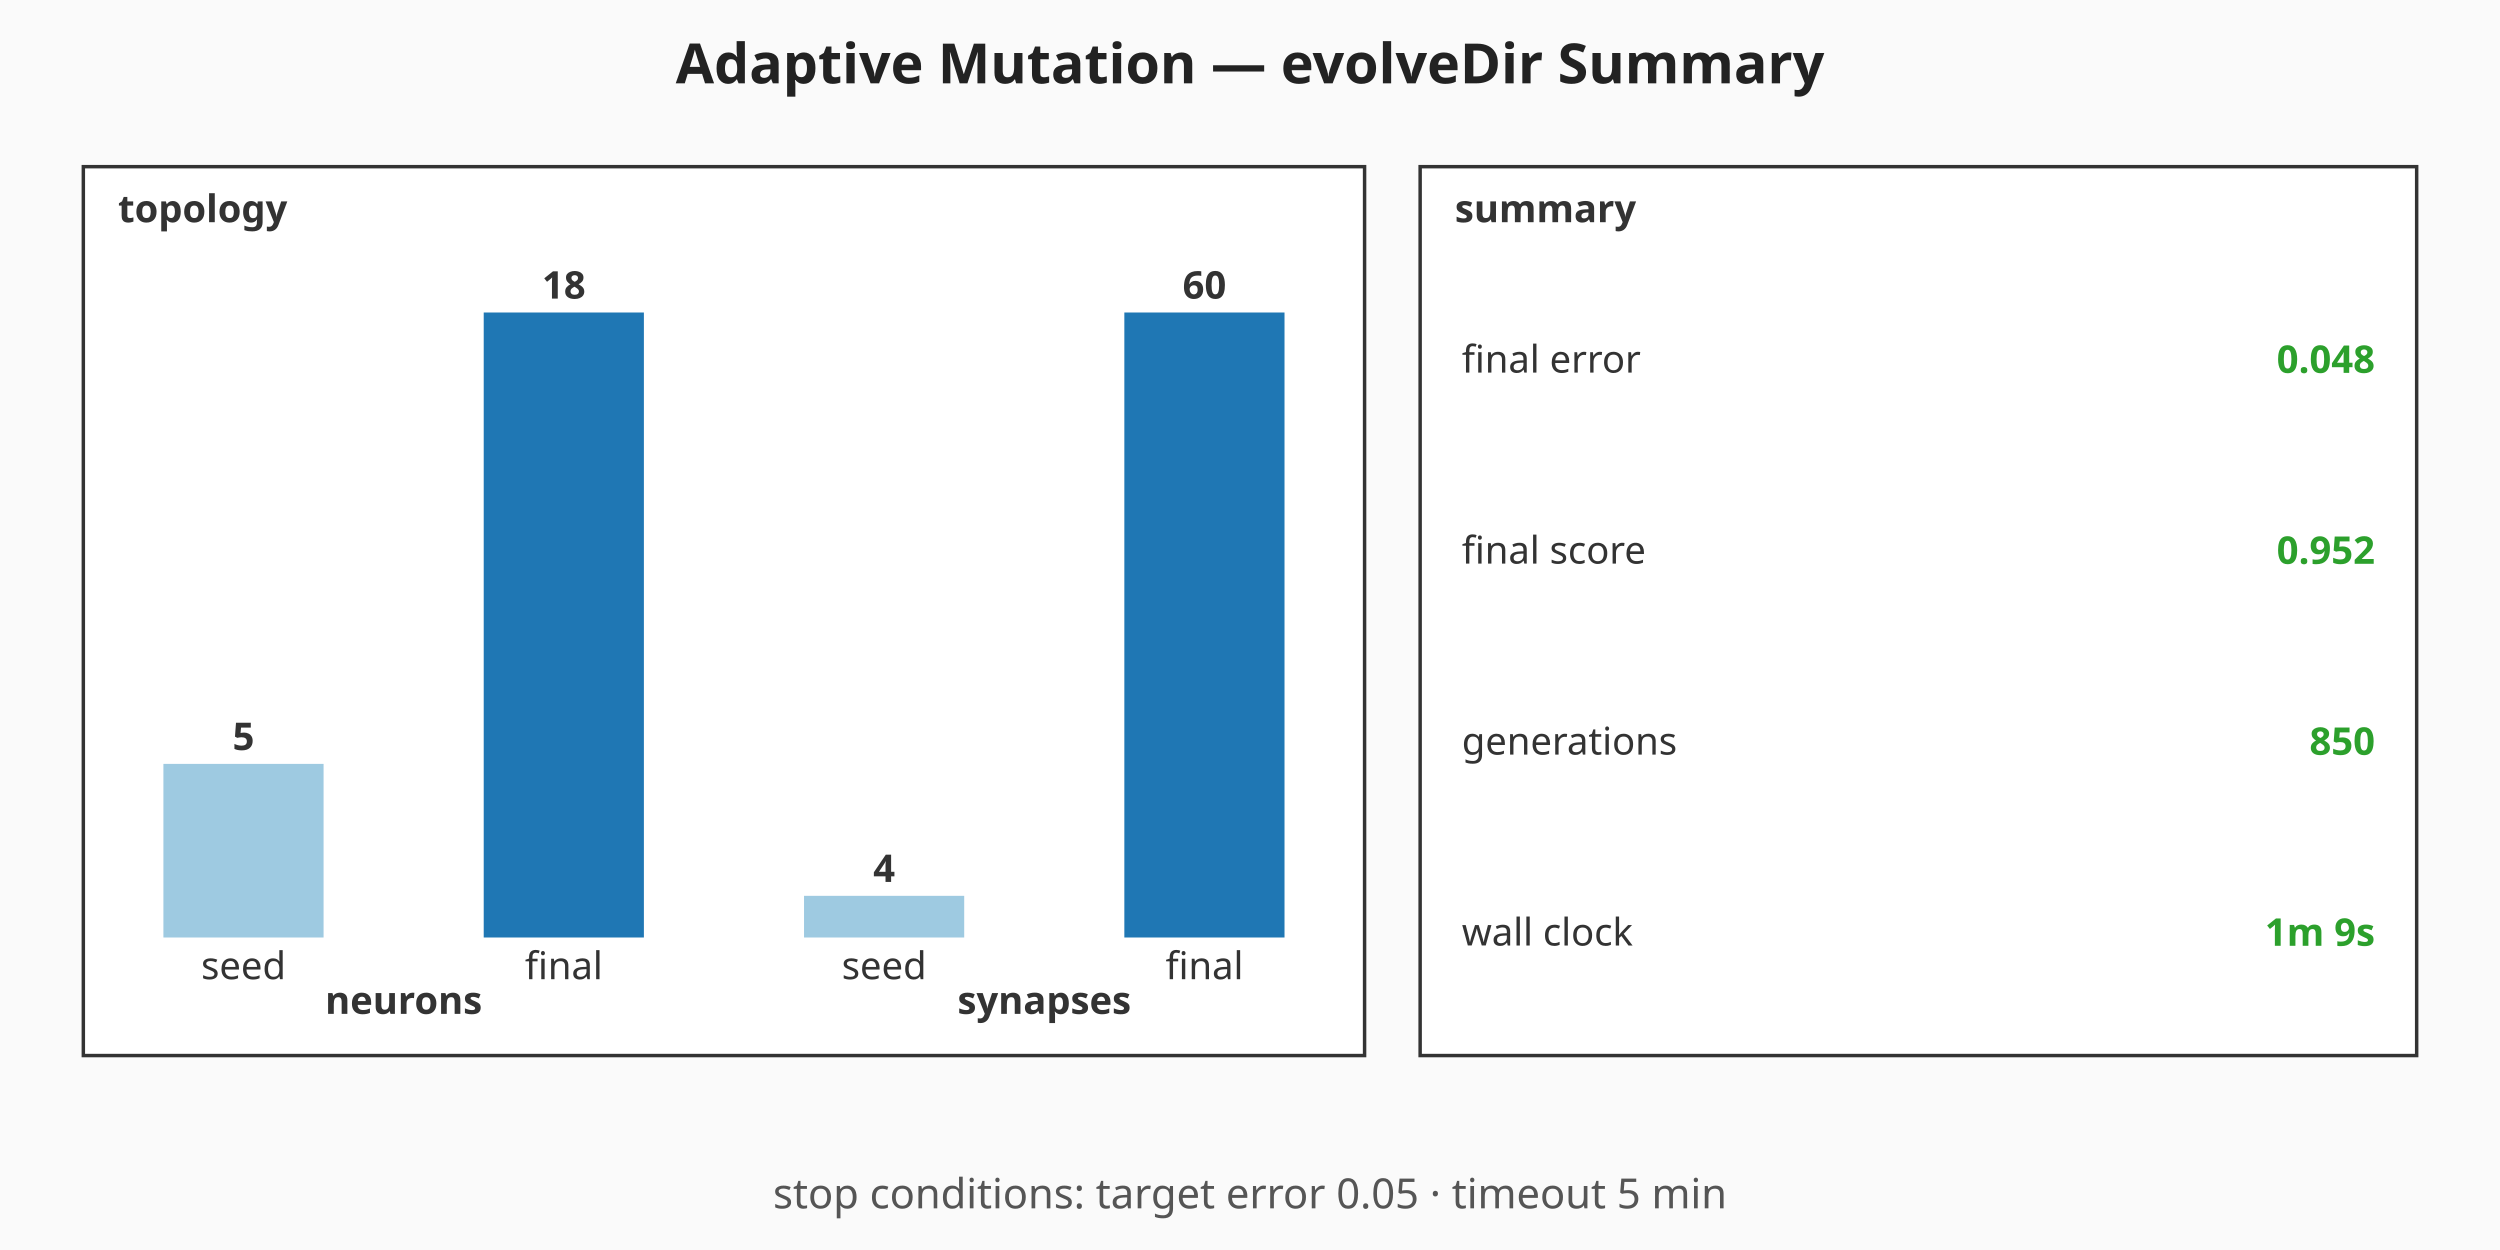
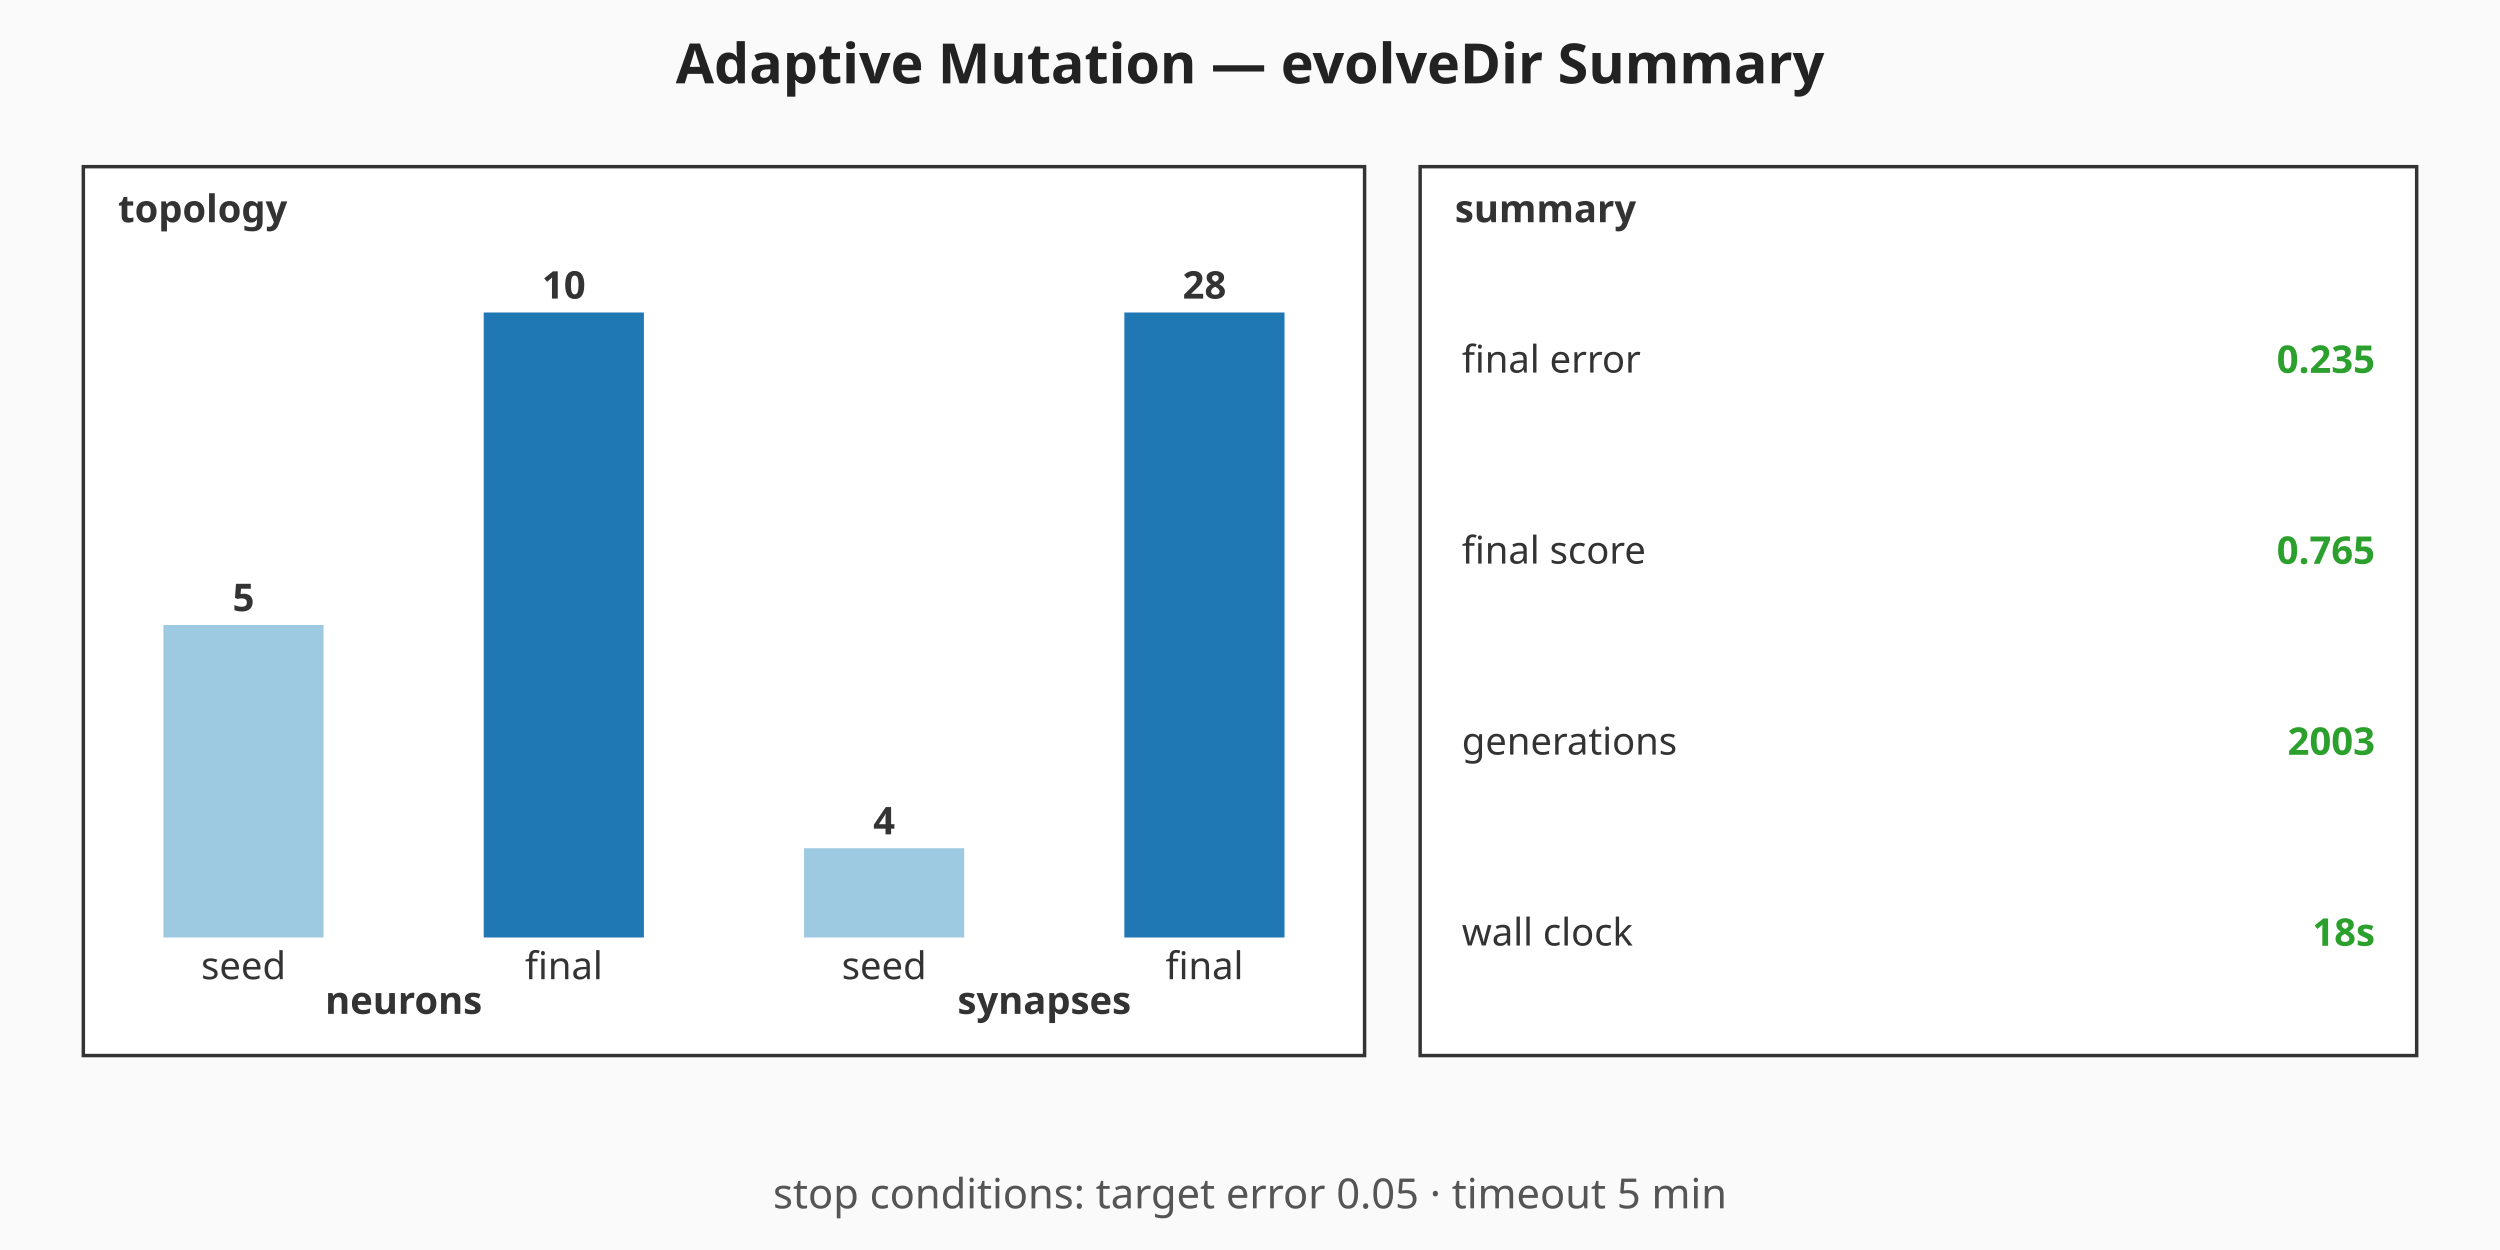
<svg xmlns="http://www.w3.org/2000/svg" viewBox="0 0 720 360" width="720" height="360" role="img" aria-label="Adaptive Mutation — evolveDir Summary summary chart">
  <rect width="720" height="360" fill="#fafafa" />
  <text x="360" y="24" text-anchor="middle" font-family="sans-serif" font-size="16" font-weight="bold" fill="#222">Adaptive Mutation — evolveDir Summary</text>
  <g class="topology" font-family="sans-serif" font-size="11" fill="#333">
    <rect x="24" y="48" width="369" height="256" fill="#ffffff" stroke="#333" stroke-width="1" />
    <text x="34" y="64" font-weight="bold">topology</text>
-     <rect class="topo-bar topo-bar-seed-neurons" x="47.06" y="220" width="46.13" height="50" fill="#9ecae1" />
-     <text x="70.13" y="216" text-anchor="middle" font-weight="bold">5</text>
+     <rect class="topo-bar topo-bar-seed-neurons" x="47.06" y="180" width="46.13" height="90" fill="#9ecae1" />
+     <text x="70.13" y="176" text-anchor="middle" font-weight="bold">5</text>
    <text x="70.13" y="282" text-anchor="middle">seed</text>
    <rect class="topo-bar topo-bar-final-neurons" x="139.31" y="90" width="46.13" height="180" fill="#1f77b4" />
-     <text x="162.38" y="86" text-anchor="middle" font-weight="bold">18</text>
+     <text x="162.38" y="86" text-anchor="middle" font-weight="bold">10</text>
    <text x="162.38" y="282" text-anchor="middle">final</text>
    <text x="116.25" y="292" text-anchor="middle" font-weight="bold">neurons</text>
-     <rect class="topo-bar topo-bar-seed-synapses" x="231.56" y="258" width="46.13" height="12" fill="#9ecae1" />
-     <text x="254.63" y="254" text-anchor="middle" font-weight="bold">4</text>
+     <rect class="topo-bar topo-bar-seed-synapses" x="231.56" y="244.29" width="46.13" height="25.71" fill="#9ecae1" />
+     <text x="254.63" y="240.29" text-anchor="middle" font-weight="bold">4</text>
    <text x="254.63" y="282" text-anchor="middle">seed</text>
    <rect class="topo-bar topo-bar-final-synapses" x="323.81" y="90" width="46.13" height="180" fill="#1f77b4" />
-     <text x="346.88" y="86" text-anchor="middle" font-weight="bold">60</text>
+     <text x="346.88" y="86" text-anchor="middle" font-weight="bold">28</text>
    <text x="346.88" y="282" text-anchor="middle">final</text>
    <text x="300.75" y="292" text-anchor="middle" font-weight="bold">synapses</text>
  </g>
  <g class="callouts" font-family="sans-serif" font-size="11" fill="#333">
    <rect x="409" y="48" width="287" height="256" fill="#ffffff" stroke="#333" stroke-width="1" />
    <text x="419" y="64" font-weight="bold">summary</text>
    <text class="callout-label" x="421" y="103.5" dominant-baseline="middle">final error</text>
-     <text class="callout-value" x="684" y="103.5" text-anchor="end" dominant-baseline="middle" font-weight="bold" fill="#2ca02c">0.048</text>
+     <text class="callout-value" x="684" y="103.5" text-anchor="end" dominant-baseline="middle" font-weight="bold" fill="#2ca02c">0.235</text>
    <text class="callout-label" x="421" y="158.5" dominant-baseline="middle">final score</text>
-     <text class="callout-value" x="684" y="158.5" text-anchor="end" dominant-baseline="middle" font-weight="bold" fill="#2ca02c">0.952</text>
+     <text class="callout-value" x="684" y="158.5" text-anchor="end" dominant-baseline="middle" font-weight="bold" fill="#2ca02c">0.765</text>
    <text class="callout-label" x="421" y="213.5" dominant-baseline="middle">generations</text>
-     <text class="callout-value" x="684" y="213.5" text-anchor="end" dominant-baseline="middle" font-weight="bold" fill="#2ca02c">850</text>
+     <text class="callout-value" x="684" y="213.5" text-anchor="end" dominant-baseline="middle" font-weight="bold" fill="#2ca02c">2003</text>
    <text class="callout-label" x="421" y="268.5" dominant-baseline="middle">wall clock</text>
-     <text class="callout-value" x="684" y="268.5" text-anchor="end" dominant-baseline="middle" font-weight="bold" fill="#2ca02c">1m 9s</text>
+     <text class="callout-value" x="684" y="268.5" text-anchor="end" dominant-baseline="middle" font-weight="bold" fill="#2ca02c">18s</text>
  </g>
  <g class="caption" font-family="sans-serif" font-size="12" fill="#555">
    <text x="360" y="348" text-anchor="middle">stop conditions: target error 0.05 · timeout 5 min</text>
  </g>
</svg>
